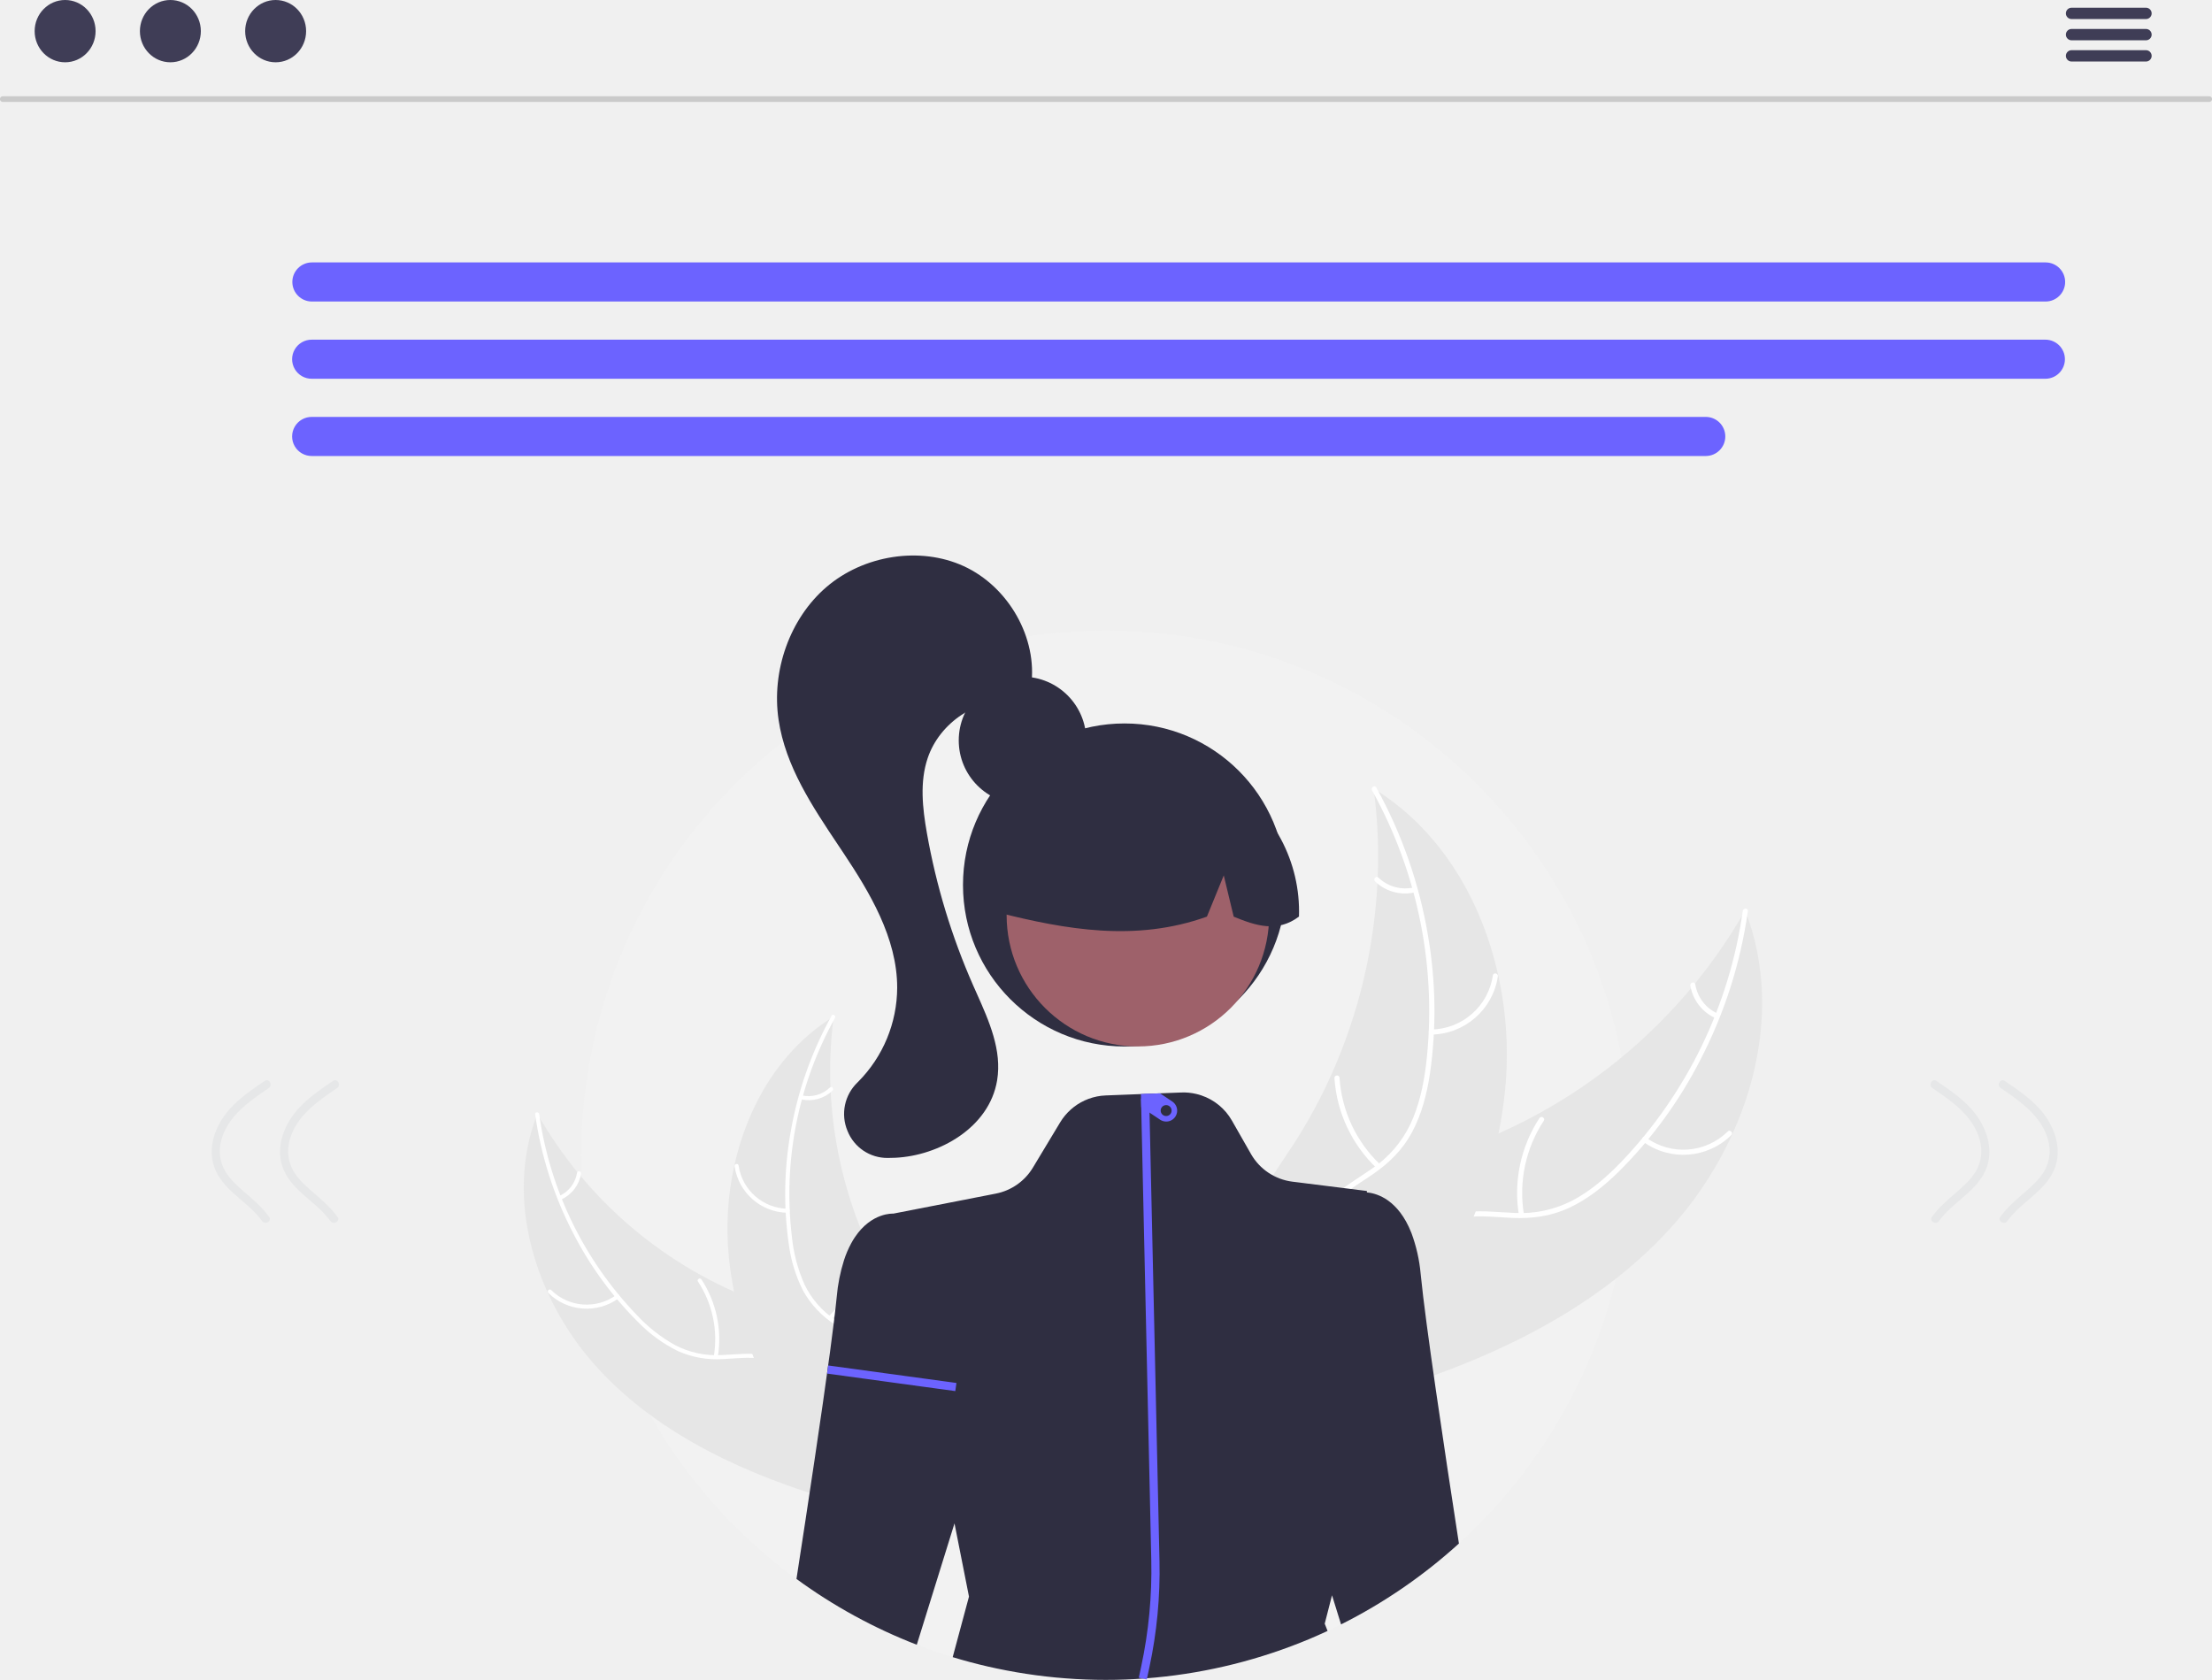
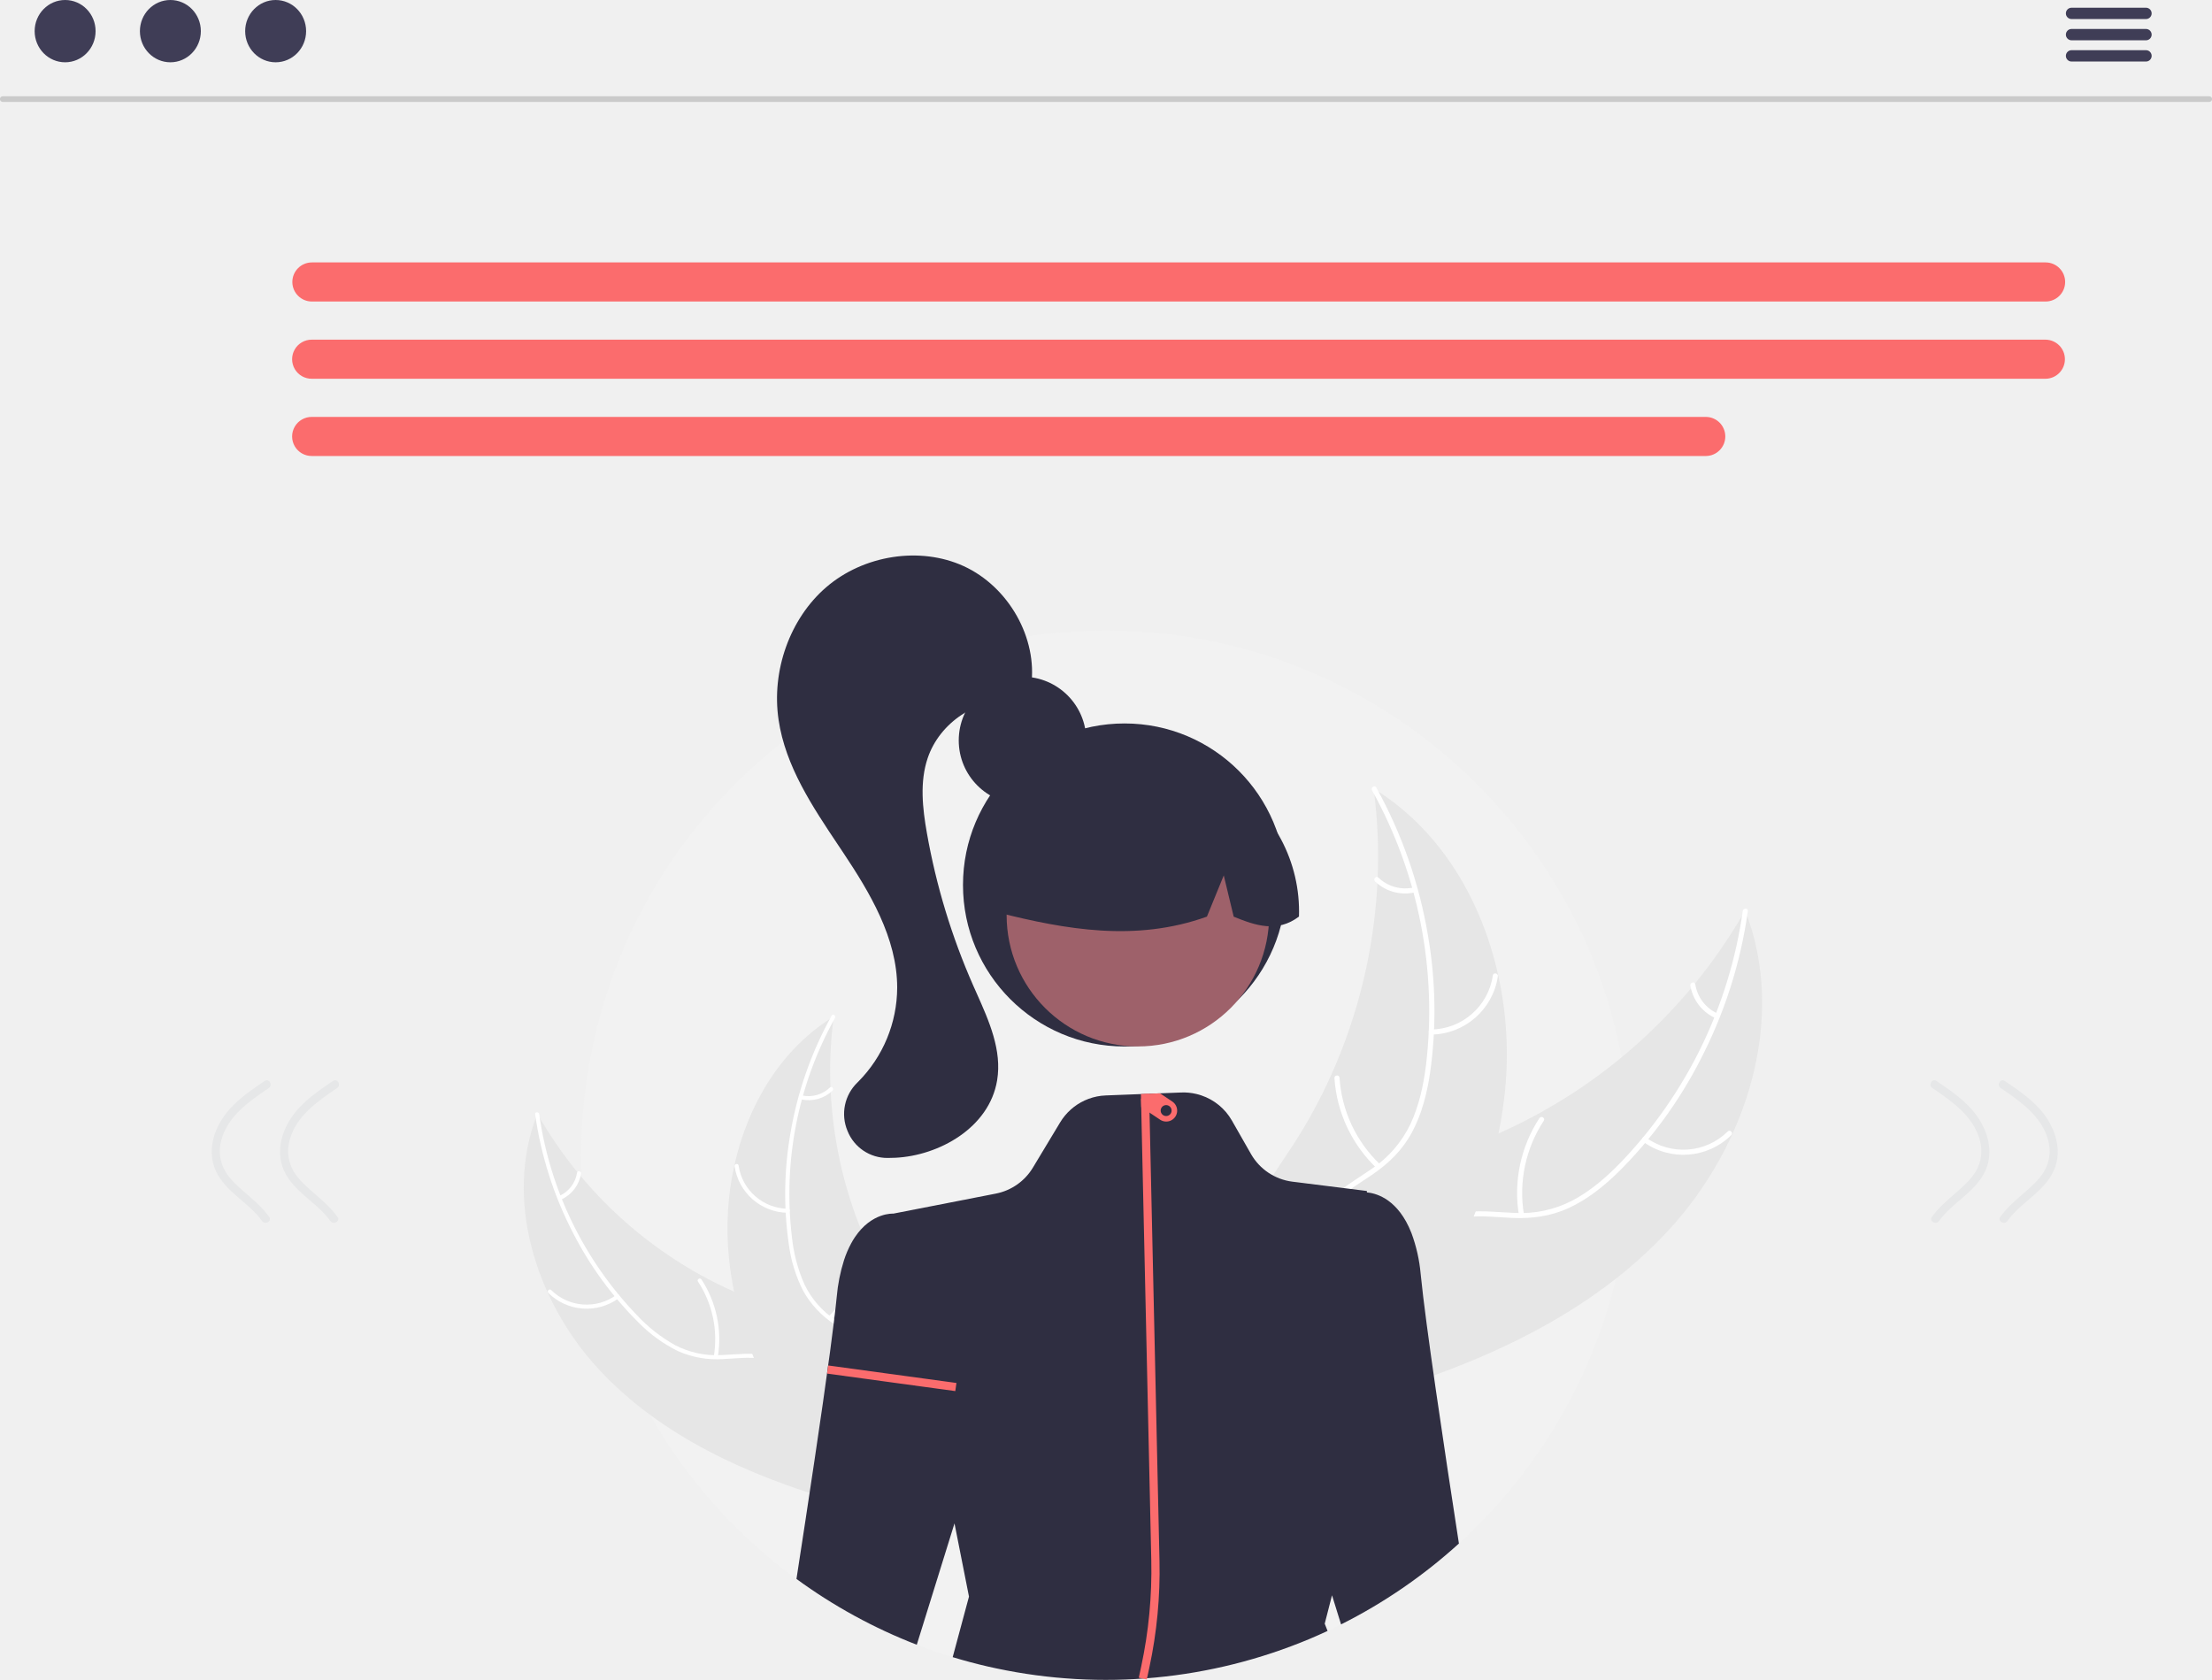
<svg xmlns="http://www.w3.org/2000/svg" data-name="Layer 1" width="809.342" height="614.734" viewBox="0 0 809.342 614.734">
  <path d="M791.997,565.367a192.184,192.184,0,0,1-105.99,171.7q-2.445,1.23-4.94,2.39a192.755,192.755,0,0,1-137.16,9.59q-6.675-2.04-13.14-4.54a192.057,192.057,0,0,1,39.53-368.86,193.87,193.87,0,0,1,29.7-2.28C706.037,373.367,791.997,459.327,791.997,565.367Z" transform="translate(-195.3291 -142.6328)" fill="#f2f2f2" />
  <path d="M805.925,592.731c28.622-31.077,43.35-77.603,27.918-116.933A194.659,194.659,0,0,1,731.856,562.17c-16.653,6.053-35.805,11.052-44.851,26.288-5.629,9.48-6.028,21.347-3.477,32.072,2.551,10.726,7.791,20.59,12.98,30.318l.032,2.752C737.074,641.688,777.302,623.808,805.925,592.731Z" transform="translate(-195.3291 -142.6328)" fill="#e6e6e6" />
  <path d="M832.981,476.008a166.381,166.381,0,0,1-44.719,92.083c-5.22,5.374-10.983,10.371-17.645,13.878a41.094,41.094,0,0,1-21.15,4.52c-6.84-.244-13.807-1.285-20.587.138-7.146,1.5-12.801,6.114-16.469,12.338-4.488,7.615-5.972,16.389-7.126,25.02-1.28,9.583-2.459,19.556-7.931,27.803-.663.999.926,1.97,1.588.972,9.521-14.349,6.313-32.672,12.731-48.143,2.995-7.219,8.183-13.579,15.947-15.766,6.789-1.912,13.975-.844,20.898-.537,7.269.322,14.189-.571,20.845-3.649,6.808-3.149,12.779-7.931,18.114-13.148a161.419,161.419,0,0,0,29.811-40.701A169.331,169.331,0,0,0,834.843,476.046c.166-1.184-1.697-1.214-1.862-.038Z" transform="translate(-195.3291 -142.6328)" fill="#fff" />
  <path d="M796.537,560.426A24.962,24.962,0,0,0,828.771,558.024c.85-.844-.422-2.205-1.273-1.359a23.115,23.115,0,0,1-29.989,2.173c-.965-.71-1.931.882-.972,1.588Z" transform="translate(-195.3291 -142.6328)" fill="#fff" />
  <path d="M752.918,587.07a48.113,48.113,0,0,1,7.258-34.304c.659-1.002-.93-1.972-1.588-.972a50.045,50.045,0,0,0-7.48,35.712c.2,1.184,2.009.741,1.81-.436Z" transform="translate(-195.3291 -142.6328)" fill="#fff" />
  <path d="M823.758,513.516a14.13,14.13,0,0,1-8.136-10.657c-.185-1.186-1.994-.742-1.81.436a15.834,15.834,0,0,0,8.974,11.809.962.962,0,0,0,1.28-.308.936.936,0,0,0-.308-1.28Z" transform="translate(-195.3291 -142.6328)" fill="#fff" />
  <path d="M697.926,431.197c.094.744.189,1.487.272,2.242a186.084,186.084,0,0,1,1.204,30.161c-.02.779-.052,1.568-.094,2.345A196.174,196.174,0,0,1,682.342,536.15a190.509,190.509,0,0,1-13.858,25.413c-7.261,11.196-16.024,22.758-19.072,35.329a32.682,32.682,0,0,0-.753,3.974l44.52,52.561c.161.069.311.148.472.217l1.682,2.18c.3-.399.603-.82.904-1.219.175-.231.34-.473.516-.704.114-.158.227-.316.338-.452.038-.052.076-.105.102-.147.112-.136.201-.274.3-.399q2.55-3.519,5.058-7.085c.012-.01.012-.01.014-.032,12.698-18.15,23.993-37.52,31.988-57.988.24-.616.493-1.241.713-1.881a181.789,181.789,0,0,0,8.346-28.468,160.71,160.71,0,0,0,2.424-16.079,133.641,133.641,0,0,0-2.5-41.71c-6.014-27.282-20.687-52.337-43.832-67.334C699.113,431.943,698.53,431.57,697.926,431.197Z" transform="translate(-195.3291 -142.6328)" fill="#e6e6e6" />
  <path d="M697.359,431.881a166.381,166.381,0,0,1,19.735,100.447c-.933,7.434-2.525,14.894-5.733,21.705a41.094,41.094,0,0,1-14.166,16.343c-5.608,3.923-11.798,7.287-16.355,12.505-4.803,5.5-6.539,12.589-5.721,19.767,1.001,8.783,5.099,16.682,9.374,24.267,4.747,8.422,9.811,17.095,10.407,26.974.072,1.197,1.925,1.015,1.853-.18-1.037-17.189-14.631-29.887-18.82-46.104-1.955-7.567-1.641-15.769,3.241-22.189,4.269-5.614,10.65-9.088,16.363-13.011,5.998-4.119,10.985-8.999,14.446-15.464,3.54-6.613,5.428-14.027,6.547-21.404a161.419,161.419,0,0,0-.702-50.446,169.331,169.331,0,0,0-18.96-54.3c-.58-1.045-2.086.053-1.509,1.091Z" transform="translate(-195.3291 -142.6328)" fill="#fff" />
  <path d="M719.085,521.225a24.962,24.962,0,0,0,24.291-21.325c.17-1.186-1.664-1.506-1.835-.319a23.115,23.115,0,0,1-22.637,19.79c-1.198.014-1.011,1.867.18,1.853Z" transform="translate(-195.3291 -142.6328)" fill="#fff" />
  <path d="M700.3,568.76A48.113,48.113,0,0,1,685.441,537.001c-.076-1.197-1.93-1.015-1.853.18a50.045,50.045,0,0,0,15.529,33.017c.872.825,2.051-.618,1.183-1.438Z" transform="translate(-195.3291 -142.6328)" fill="#fff" />
  <path d="M712.577,467.381a14.13,14.13,0,0,1-12.912-3.611c-.862-.835-2.039.608-1.183,1.438a15.834,15.834,0,0,0,14.276,4.026.962.962,0,0,0,.837-1.017.936.936,0,0,0-1.017-.837Z" transform="translate(-195.3291 -142.6328)" fill="#fff" />
  <path d="M1003.657,179.933H196.343a1.036,1.036,0,0,1,0-2.072h807.315a1.036,1.036,0,0,1,0,2.072Z" transform="translate(-195.3291 -142.6328)" fill="#cacaca" />
  <ellipse cx="23.826" cy="11.397" rx="11.149" ry="11.397" fill="#3f3d56" />
  <ellipse cx="62.339" cy="11.397" rx="11.149" ry="11.397" fill="#3f3d56" />
  <ellipse cx="100.853" cy="11.397" rx="11.149" ry="11.397" fill="#3f3d56" />
  <path d="M980.582,149.604h-27.365a2.073,2.073,0,0,1,0-4.144h27.365a2.073,2.073,0,0,1,0,4.144Z" transform="translate(-195.3291 -142.6328)" fill="#3f3d56" />
  <path d="M980.582,157.375h-27.365a2.073,2.073,0,0,1,0-4.144h27.365a2.073,2.073,0,0,1,0,4.144Z" transform="translate(-195.3291 -142.6328)" fill="#3f3d56" />
  <path d="M980.582,165.146h-27.365a2.073,2.073,0,0,1,0-4.144h27.365a2.073,2.073,0,0,1,0,4.144Z" transform="translate(-195.3291 -142.6328)" fill="#3f3d56" />
  <path d="M414.21,643.487c-22.836-24.794-34.586-61.915-22.274-93.293a155.305,155.305,0,0,0,81.368,68.91c13.286,4.83,28.567,8.818,35.784,20.974,4.491,7.564,4.809,17.031,2.774,25.588-2.035,8.558-6.216,16.427-10.356,24.189l-.026,2.196C469.141,682.546,437.046,668.281,414.21,643.487Z" transform="translate(-195.3291 -142.6328)" fill="#e6e6e6" />
  <path d="M392.623,550.361a132.744,132.744,0,0,0,35.678,73.467,57.164,57.164,0,0,0,14.078,11.072,32.786,32.786,0,0,0,16.874,3.606c5.457-.195,11.016-1.026,16.425.11a20.075,20.075,0,0,1,13.139,9.844c3.581,6.076,4.765,13.076,5.685,19.961,1.022,7.645,1.962,15.602,6.328,22.183.529.797-.739,1.571-1.267.775-7.596-11.448-5.036-26.067-10.157-38.41-2.389-5.759-6.529-10.834-12.723-12.578-5.417-1.526-11.15-.674-16.673-.429a34.986,34.986,0,0,1-16.631-2.912,52.847,52.847,0,0,1-14.452-10.49,128.785,128.785,0,0,1-23.785-32.472,135.098,135.098,0,0,1-14.005-43.698c-.132-.944,1.354-.968,1.486-.03Z" transform="translate(-195.3291 -142.6328)" fill="#fff" />
  <path d="M421.7,617.712a19.916,19.916,0,0,1-25.718-1.916c-.678-.674.337-1.759,1.016-1.085a18.442,18.442,0,0,0,23.926,1.734c.77-.567,1.541.704.775,1.267Z" transform="translate(-195.3291 -142.6328)" fill="#fff" />
  <path d="M456.5,638.97a38.386,38.386,0,0,0-5.79-27.369c-.526-.799.742-1.574,1.267-.775a39.927,39.927,0,0,1,5.967,28.492c-.16.944-1.603.592-1.444-.348Z" transform="translate(-195.3291 -142.6328)" fill="#fff" />
  <path d="M399.982,580.286a11.273,11.273,0,0,0,6.491-8.503c.148-.946,1.591-.592,1.444.348a12.633,12.633,0,0,1-7.16,9.422.768.768,0,0,1-1.021-.246.747.747,0,0,1,.246-1.021Z" transform="translate(-195.3291 -142.6328)" fill="#fff" />
  <path d="M500.375,514.609c-.075.593-.151,1.187-.217,1.789a148.464,148.464,0,0,0-.96,24.064c.016.622.041,1.251.075,1.871a156.514,156.514,0,0,0,13.536,56.011,151.995,151.995,0,0,0,11.056,20.276c5.793,8.933,12.784,18.157,15.216,28.187a26.075,26.075,0,0,1,.601,3.171L504.162,691.912c-.129.055-.248.118-.377.173l-1.342,1.739c-.24-.318-.481-.654-.721-.972-.14-.184-.272-.378-.411-.562-.091-.126-.181-.252-.27-.36-.03-.042-.06-.084-.081-.118-.089-.108-.16-.218-.24-.318q-2.034-2.807-4.036-5.653c-.01-.008-.01-.008-.011-.026-10.131-14.481-19.142-29.935-25.521-46.265-.192-.491-.393-.99-.569-1.501a145.036,145.036,0,0,1-6.658-22.713,128.218,128.218,0,0,1-1.934-12.829,106.623,106.623,0,0,1,1.994-33.277c4.798-21.767,16.505-41.757,34.971-53.722C499.428,515.204,499.893,514.907,500.375,514.609Z" transform="translate(-195.3291 -142.6328)" fill="#e6e6e6" />
  <path d="M500.827,515.154a132.744,132.744,0,0,0-15.745,80.14,57.164,57.164,0,0,0,4.574,17.317,32.786,32.786,0,0,0,11.302,13.039c4.474,3.13,9.413,5.814,13.048,9.977a20.075,20.075,0,0,1,4.564,15.771c-.799,7.007-4.068,13.309-7.479,19.361-3.787,6.719-7.828,13.639-8.303,21.521-.058.955-1.536.81-1.479-.144.828-13.714,11.673-23.845,15.015-36.783,1.56-6.037,1.31-12.581-2.586-17.703-3.406-4.479-8.497-7.251-13.055-10.381a34.985,34.985,0,0,1-11.526-12.338,52.847,52.847,0,0,1-5.223-17.077,128.785,128.785,0,0,1,.56-40.247,135.098,135.098,0,0,1,15.127-43.322c.463-.834,1.664.042,1.204.871Z" transform="translate(-195.3291 -142.6328)" fill="#fff" />
  <path d="M483.493,586.437a19.916,19.916,0,0,1-19.38-17.014c-.136-.946,1.328-1.202,1.464-.254a18.442,18.442,0,0,0,18.06,15.79c.956.011.807,1.49-.144,1.479Z" transform="translate(-195.3291 -142.6328)" fill="#fff" />
  <path d="M498.481,624.362a38.386,38.386,0,0,0,11.855-25.339c.061-.955,1.54-.81,1.479.144a39.927,39.927,0,0,1-12.39,26.342c-.696.658-1.636-.493-.944-1.147Z" transform="translate(-195.3291 -142.6328)" fill="#fff" />
  <path d="M488.686,543.478a11.273,11.273,0,0,0,10.302-2.881c.687-.667,1.627.485.944,1.147a12.633,12.633,0,0,1-11.39,3.212.768.768,0,0,1-.667-.811.747.747,0,0,1,.811-.667Z" transform="translate(-195.3291 -142.6328)" fill="#fff" />
-   <path d="M943.786,252.97H309.448a7.153,7.153,0,1,1,0-14.307H943.786a7.153,7.153,0,1,1,0,14.307Z" transform="translate(-195.3291 -142.6328)" fill="#6c63ff" />
-   <path d="M943.786,281.237H309.448a7.154,7.154,0,1,1,0-14.307H943.786a7.154,7.154,0,0,1,0,14.307Z" transform="translate(-195.3291 -142.6328)" fill="#6c63ff" />
-   <path d="M819.526,309.503H309.448a7.154,7.154,0,1,1,0-14.307H819.526a7.154,7.154,0,0,1,0,14.307Z" transform="translate(-195.3291 -142.6328)" fill="#6c63ff" />
+   <path d="M943.786,252.97H309.448a7.153,7.153,0,1,1,0-14.307H943.786a7.153,7.153,0,1,1,0,14.307Z" transform="translate(-195.3291 -142.6328)" fill="#fb6c6d" />
+   <path d="M943.786,281.237H309.448a7.154,7.154,0,1,1,0-14.307H943.786a7.154,7.154,0,0,1,0,14.307Z" transform="translate(-195.3291 -142.6328)" fill="#fb6c6d" />
+   <path d="M819.526,309.503H309.448a7.154,7.154,0,1,1,0-14.307H819.526a7.154,7.154,0,0,1,0,14.307Z" transform="translate(-195.3291 -142.6328)" fill="#fb6c6d" />
  <path d="M902.333,540.776c7.149,4.853,15.096,10.313,17.4,19.171a14.569,14.569,0,0,1-1.484,11.335c-1.835,3.058-4.568,5.461-7.234,7.776-3.167,2.751-6.36,5.454-8.817,8.888-1.125,1.573,1.475,3.072,2.59,1.514,4.556-6.367,12.127-9.974,16.137-16.806,4.742-8.081,1.577-17.664-4.299-24.206-3.667-4.082-8.266-7.2-12.778-10.263-1.602-1.087-3.104,1.511-1.514,2.59Z" transform="translate(-195.3291 -142.6328)" fill="#e6e7e8" />
  <path d="M927.333,540.776c7.149,4.853,15.096,10.313,17.4,19.171a14.569,14.569,0,0,1-1.484,11.335c-1.835,3.058-4.568,5.461-7.234,7.776-3.167,2.751-6.36,5.454-8.817,8.888-1.125,1.573,1.475,3.072,2.59,1.514,4.556-6.367,12.127-9.974,16.136-16.806,4.742-8.081,1.578-17.664-4.299-24.206-3.667-4.082-8.266-7.2-12.778-10.263-1.602-1.087-3.104,1.511-1.514,2.59Z" transform="translate(-195.3291 -142.6328)" fill="#e6e7e8" />
  <path d="M318.681,540.776c-7.149,4.853-15.096,10.313-17.4,19.171a14.569,14.569,0,0,0,1.484,11.335c1.835,3.058,4.568,5.461,7.234,7.776,3.167,2.751,6.36,5.454,8.817,8.888,1.125,1.573-1.475,3.072-2.59,1.514-4.556-6.367-12.127-9.974-16.137-16.806-4.742-8.081-1.577-17.664,4.299-24.206,3.667-4.082,8.266-7.2,12.778-10.263,1.602-1.087,3.104,1.511,1.514,2.59Z" transform="translate(-195.3291 -142.6328)" fill="#e6e7e8" />
  <path d="M293.681,540.776c-7.149,4.853-15.096,10.313-17.4,19.171a14.569,14.569,0,0,0,1.484,11.335c1.835,3.058,4.568,5.461,7.234,7.776,3.167,2.751,6.36,5.454,8.817,8.888,1.125,1.573-1.475,3.072-2.59,1.514-4.556-6.367-12.127-9.974-16.136-16.806-4.742-8.081-1.578-17.664,4.299-24.206,3.667-4.082,8.266-7.2,12.778-10.263,1.602-1.087,3.104,1.511,1.514,2.59Z" transform="translate(-195.3291 -142.6328)" fill="#e6e7e8" />
  <circle cx="374.121" cy="270.959" r="23.33" fill="#2f2e41" />
  <circle cx="411.449" cy="323.842" r="59.104" fill="#2f2e41" />
  <circle cx="416.34" cy="334.902" r="48.028" fill="#9e616a" />
  <path d="M644.285,428.577a55.015,55.015,0,0,0-83.642,48.014c24.473,6.144,50.183,10.847,76.282,1.47l6.163-15.084,3.634,15.096c7.948,3.249,15.916,5.997,23.885-.031A56.173,56.173,0,0,0,644.285,428.577Z" transform="translate(-195.3291 -142.6328)" fill="#2f2e41" />
  <path d="M520.191,566.367h-.063a15.66,15.66,0,0,1-14.709-9.889,15.998,15.998,0,0,1,3.652-17.733l.27-.268a49.096,49.096,0,0,0,14.257-34.421c.011-18.219-10.188-35.057-19.748-49.409l-1.762-2.64c-9.528-14.253-19.38-28.991-21.888-45.969-2.663-18.031,4.165-37.062,17.394-48.486,13.731-11.856,34.433-15.043,50.343-7.749,16.49,7.561,27.098,26.397,24.674,43.813l-.025.181-5.795,5.213-.213-.016c-13.722-1.058-27.39,7.983-31.806,21.011-2.974,8.77-1.904,18.379-.307,27.457a242.684,242.684,0,0,0,16.962,55.836q.6,1.361,1.215,2.732c4.593,10.284,9.342,20.918,7.523,31.933-2.875,17.407-21.351,27.594-37.276,28.34Q521.537,566.368,520.191,566.367Z" transform="translate(-195.3291 -142.6328)" fill="#2f2e41" />
  <path d="M729.127,707.467a192.587,192.587,0,0,1-43.12,29.6l-3.31-10.66-2.67,10.39,1.04,2.66c-1.15.54-2.31,1.06-3.47,1.57q-1.485.66-2.97,1.29a192.837,192.837,0,0,1-114.76,10.84c-1.01-.21-2.01-.43-3.01-.66-4.37-1-8.69-2.16-12.95-3.45l5.96-22.16-5.3-26.79-13.8,44.41a191.752,191.752,0,0,1-44.02-24.08c4.24-27.41,9.21-60.31,12.28-83.08,1.11-8.32,1.97-15.28,2.45-20.14a61.936,61.936,0,0,1,2.66-13.41,36.556,36.556,0,0,1,2.59-6.1c.22-.43.46-.84.7-1.24.23-.39.47-.76.72-1.12,6.14-9.15,14.02-8.59,14.02-8.59l23.52-4.59,7.35-1.44,2.99-.58,3.66-.72a20.377,20.377,0,0,0,13.55-9.48l9.99-16.59a20.452,20.452,0,0,1,8.96-8.01c.45-.2.91-.39,1.37-.57a20.202,20.202,0,0,1,6.34-1.27l14.14-.55,5.72-.23,7.81-.3a20.014,20.014,0,0,1,5.48.54h.01c.63.15,1.23.32,1.84.53a20.354,20.354,0,0,1,11.17,9.2l6.98,12.24a20.387,20.387,0,0,0,15.19,10.13l2.68.33,3.01.38,7.61.95,13.9,1.74.03.53c2.66.21,10.24,1.77,15.32,12.6.34.71.66,1.47.97,2.26a57.827,57.827,0,0,1,3.37,14.92c.03.22.05.44.07.66C716.897,626.757,723.487,670.947,729.127,707.467Z" transform="translate(-195.3291 -142.6328)" fill="#2f2e41" />
-   <path d="M615.876,752.787l-.949,4.43-2.93-.63.871-4.063a168.288,168.288,0,0,0,3.7-39.028l-3.682-165.739-.07-2.98-.04-1.81,1.52-.03,1.48-.03.15,6.88,3.642,164.007A168.289,168.289,0,0,1,615.876,752.787Z" transform="translate(-195.3291 -142.6328)" fill="#6c63ff" />
-   <polygon points="303.018 499.674 345.198 505.434 348.148 505.834 349.948 506.084 349.738 507.584 349.528 509.054 342.708 508.124 302.608 502.644 303.018 499.674" fill="#6c63ff" />
-   <path d="M624.227,545.707l-4.47-2.99-5.46.22-.26.01-1.22,1.83.07,2.98,3.04,2.03,3.85,2.57a4.001,4.001,0,1,0,4.45-6.65Zm-.56,4.44a2.001,2.001,0,1,1-.55-2.78A2.009,2.009,0,0,1,623.667,550.147Z" transform="translate(-195.3291 -142.6328)" fill="#6c63ff" />
+   <path d="M615.876,752.787l-.949,4.43-2.93-.63.871-4.063a168.288,168.288,0,0,0,3.7-39.028l-3.682-165.739-.07-2.98-.04-1.81,1.52-.03,1.48-.03.15,6.88,3.642,164.007A168.289,168.289,0,0,1,615.876,752.787Z" transform="translate(-195.3291 -142.6328)" fill="#fb6c6d" />
+   <polygon points="303.018 499.674 345.198 505.434 348.148 505.834 349.948 506.084 349.738 507.584 349.528 509.054 342.708 508.124 302.608 502.644 303.018 499.674" fill="#fb6c6d" />
+   <path d="M624.227,545.707l-4.47-2.99-5.46.22-.26.01-1.22,1.83.07,2.98,3.04,2.03,3.85,2.57a4.001,4.001,0,1,0,4.45-6.65Zm-.56,4.44a2.001,2.001,0,1,1-.55-2.78A2.009,2.009,0,0,1,623.667,550.147Z" transform="translate(-195.3291 -142.6328)" fill="#fb6c6d" />
</svg>
